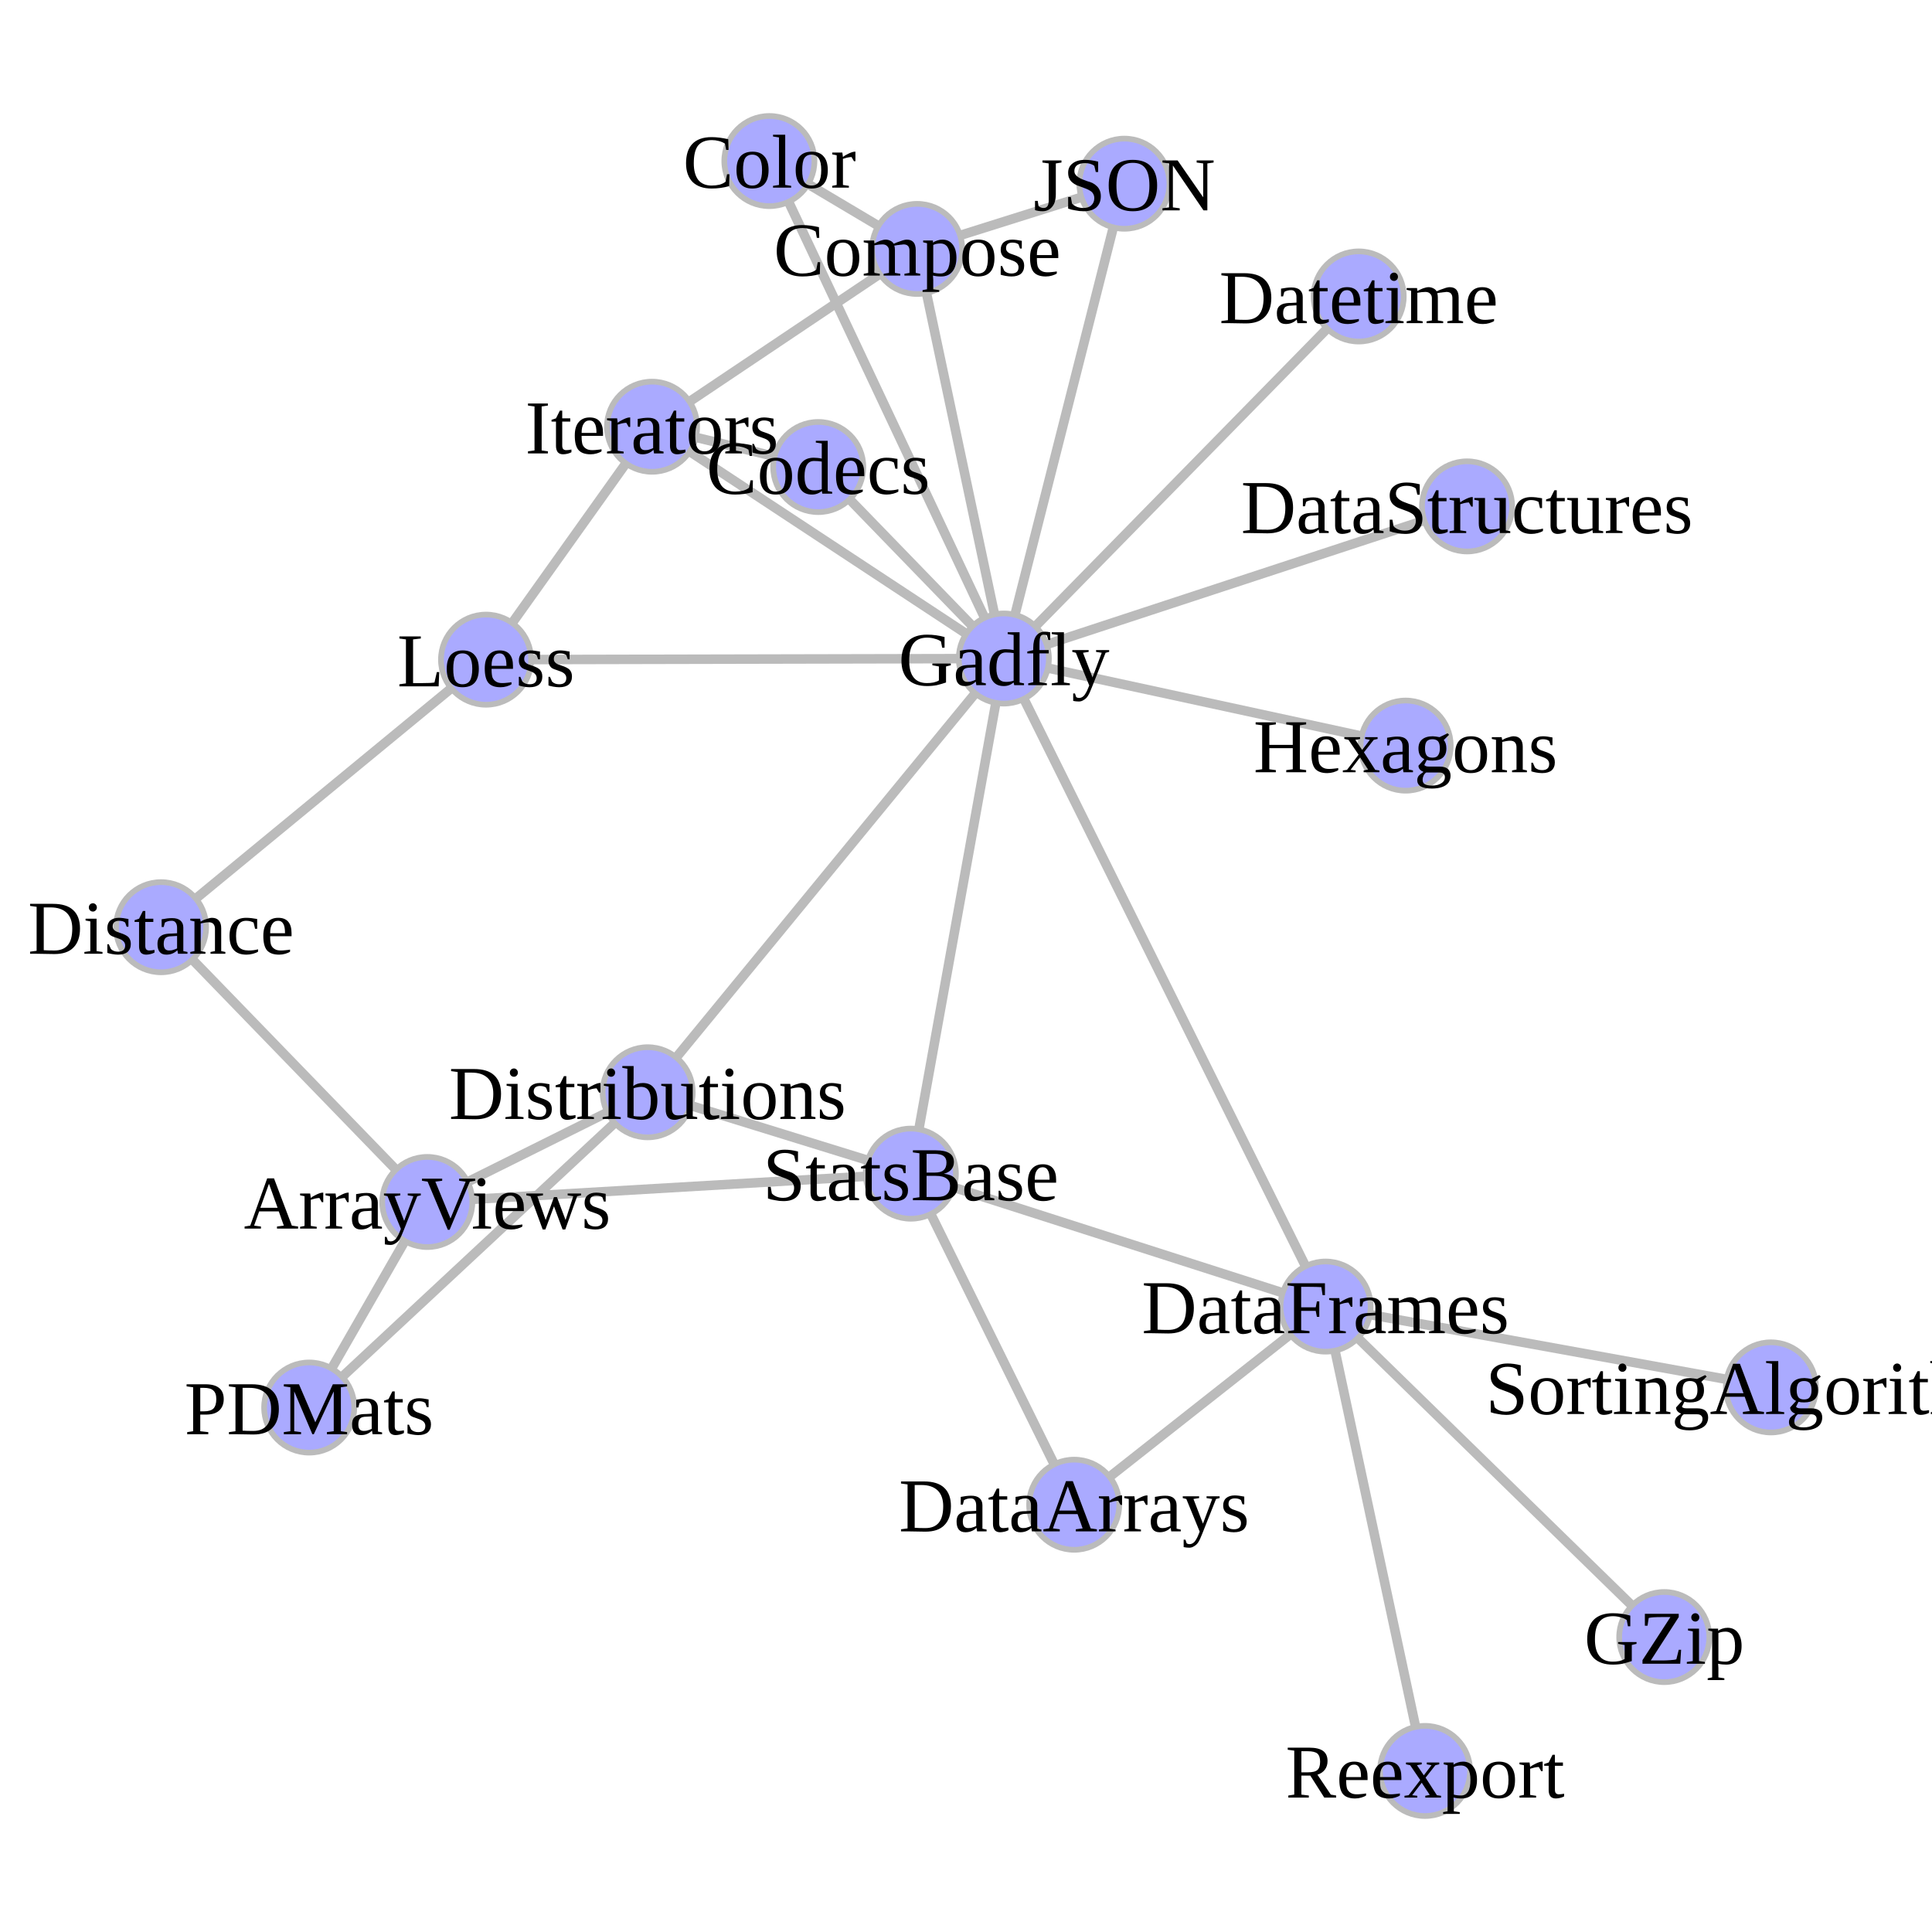
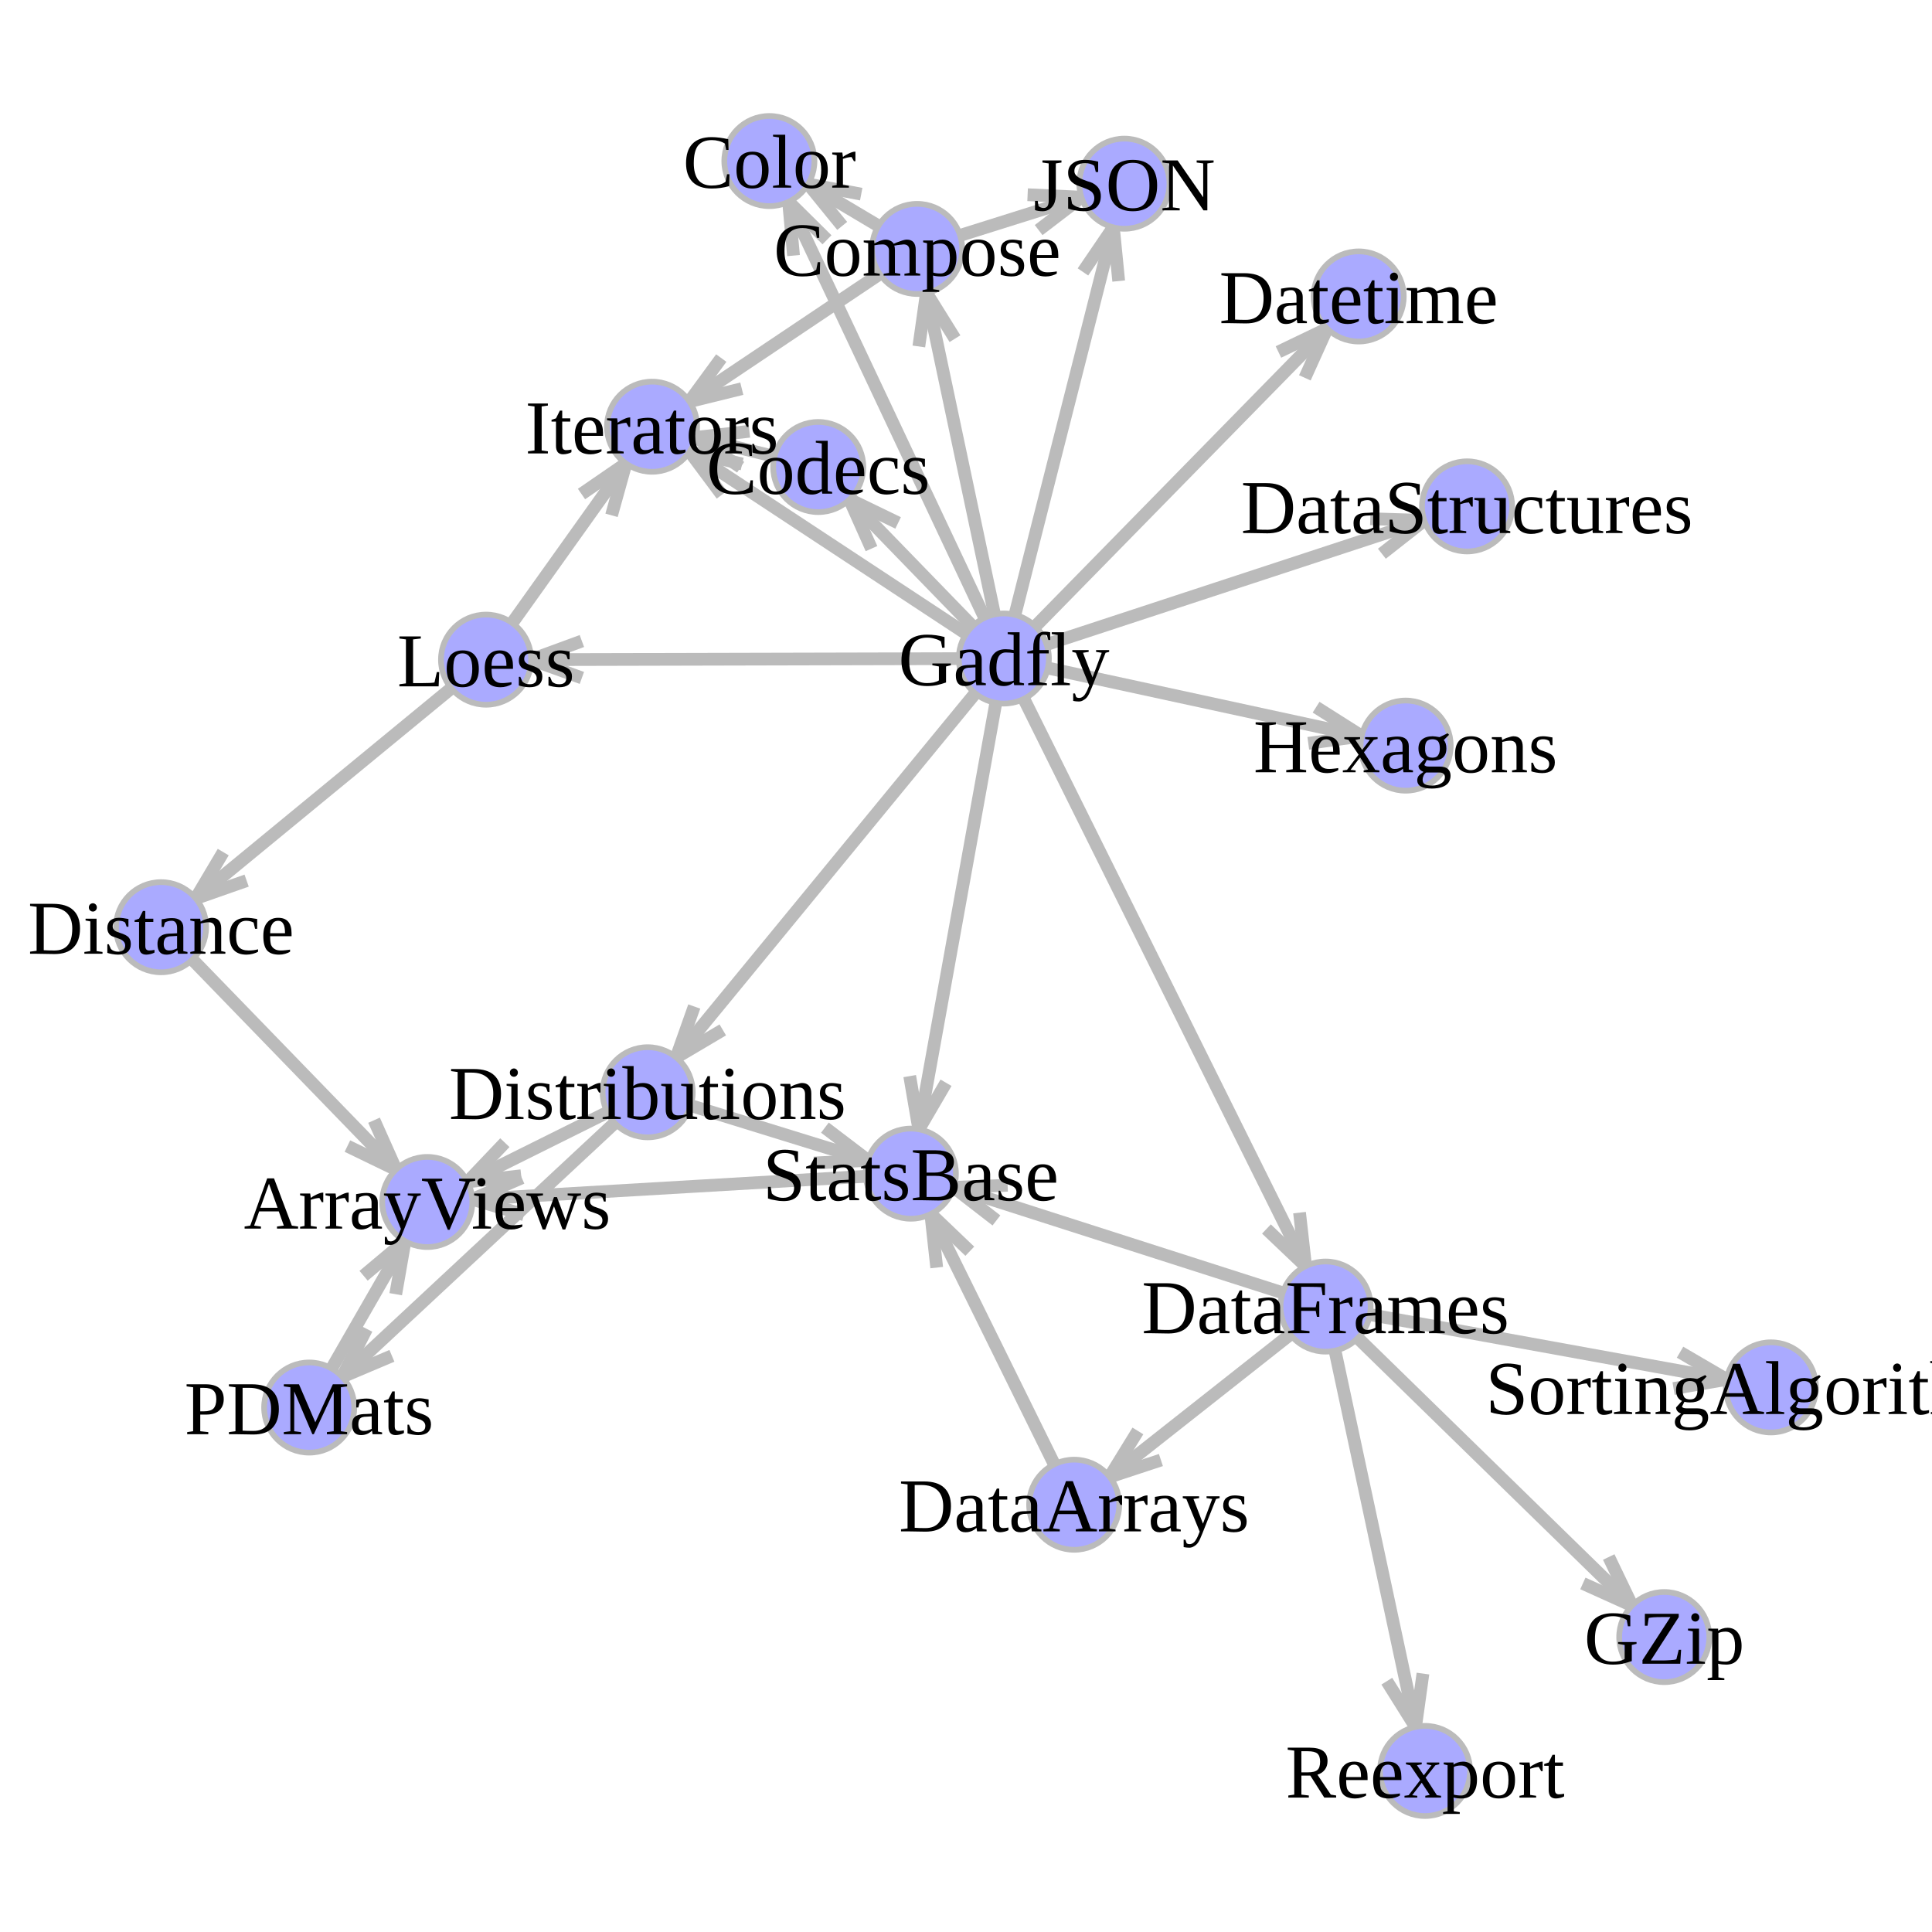
<svg xmlns="http://www.w3.org/2000/svg" version="1.2" width="101.6mm" height="101.6mm" viewBox="0 0 101.6 101.6" stroke="none" fill="#000000" stroke-width="0.3">
-   <g stroke-width="0.5" stroke="#BBBBBB" id="fig-8cace2acfed940c7bec480c57fe338f9-element-1">
-     <path d="M48.23,13.09 L 59.13 9.66" />
-     <path d="M48.23,13.09 L 40.46 8.47" />
-     <path d="M48.23,13.09 L 34.29 22.44" />
-     <path d="M25.56,34.69 L 8.47 48.76" />
-     <path d="M25.56,34.69 L 34.29 22.44" />
-     <path d="M52.79,34.63 L 48.23 13.09" />
-     <path d="M52.79,34.63 L 25.56 34.69" />
-     <path d="M52.79,34.63 L 71.45 15.59" />
-     <path d="M52.79,34.63 L 43.03 24.56" />
-     <path d="M52.79,34.63 L 34.06 57.44" />
-     <path d="M52.79,34.63 L 69.71 68.71" />
-     <path d="M52.79,34.63 L 59.13 9.66" />
-     <path d="M52.79,34.63 L 40.46 8.47" />
-     <path d="M52.79,34.63 L 34.29 22.44" />
-     <path d="M52.79,34.63 L 77.15 26.63" />
-     <path d="M52.79,34.63 L 73.92 39.21" />
-     <path d="M52.79,34.63 L 47.9 61.72" />
-     <path d="M43.03,24.56 L 34.29 22.44" />
-     <path d="M8.47,48.76 L 22.47 63.21" />
-     <path d="M56.49,79.13 L 47.9 61.72" />
-     <path d="M16.26,74.02 L 22.47 63.21" />
-     <path d="M34.06,57.44 L 22.47 63.21" />
-     <path d="M34.06,57.44 L 16.26 74.02" />
-     <path d="M34.06,57.44 L 47.9 61.72" />
-     <path d="M69.71,68.71 L 74.94 93.13" />
-     <path d="M69.71,68.71 L 87.52 86.09" />
-     <path d="M69.71,68.71 L 56.49 79.13" />
-     <path d="M69.71,68.71 L 93.13 72.96" />
-     <path d="M69.71,68.71 L 47.9 61.72" />
-     <path d="M47.9,61.72 L 22.47 63.21" />
+   <g stroke-width="0.67" stroke="#BBBBBB" id="fig-8cace2acfed940c7bec480c57fe338f9-element-1">
+     <path d="M54.62,12.1 L 56.88 10.37" />
+     <path d="M54.04,10.24 L 56.88 10.37" />
+     <path d="M48.23,13.09 L 56.88 10.37" />
+     <path d="M45.29,10.21 L 42.5 9.68" />
+     <path d="M44.29,11.88 L 42.5 9.68" />
+     <path d="M48.23,13.09 L 42.5 9.68" />
+     <path d="M37.93,18.83 L 36.25 21.12" />
+     <path d="M39.01,20.44 L 36.25 21.12" />
+     <path d="M48.23,13.09 L 36.25 21.12" />
+     <path d="M11.74,44.81 L 10.29 47.25" />
+     <path d="M12.97,46.31 L 10.29 47.25" />
+     <path d="M25.56,34.69 L 10.29 47.25" />
+     <path d="M32.16,27.1 L 32.92 24.37" />
+     <path d="M30.58,25.98 L 32.92 24.37" />
+     <path d="M25.56,34.69 L 32.92 24.37" />
+     <path d="M50.22,17.81 L 48.72 15.4" />
+     <path d="M48.32,18.22 L 48.72 15.4" />
+     <path d="M52.79,34.63 L 48.72 15.4" />
+     <path d="M30.6,33.71 L 27.93 34.69" />
+     <path d="M30.6,35.65 L 27.93 34.69" />
+     <path d="M52.79,34.63 L 27.93 34.69" />
+     <path d="M68.62,19.87 L 69.79 17.28" />
+     <path d="M67.23,18.51 L 69.79 17.28" />
+     <path d="M52.79,34.63 L 69.79 17.28" />
+     <path d="M47.23,27.5 L 44.67 26.26" />
+     <path d="M45.83,28.85 L 44.67 26.26" />
+     <path d="M52.79,34.63 L 44.67 26.26" />
+     <path d="M36.51,52.93 L 35.56 55.61" />
+     <path d="M38.01,54.16 L 35.56 55.61" />
+     <path d="M52.79,34.63 L 35.56 55.61" />
+     <path d="M66.6,64.63 L 68.66 66.59" />
+     <path d="M68.34,63.77 L 68.66 66.59" />
+     <path d="M52.79,34.63 L 68.66 66.59" />
+     <path d="M58.83,14.78 L 58.55 11.95" />
+     <path d="M56.95,14.3 L 58.55 11.95" />
+     <path d="M52.79,34.63 L 58.55 11.95" />
+     <path d="M43.49,12.61 L 41.47 10.61" />
+     <path d="M41.73,13.44 L 41.47 10.61" />
+     <path d="M52.79,34.63 L 41.47 10.61" />
+     <path d="M39.03,24.4 L 36.26 23.74" />
+     <path d="M37.96,26.02 L 36.26 23.74" />
+     <path d="M52.79,34.63 L 36.26 23.74" />
+     <path d="M72.67,29.12 L 74.9 27.37" />
+     <path d="M72.06,27.28 L 74.9 27.37" />
+     <path d="M52.79,34.63 L 74.9 27.37" />
+     <path d="M68.8,39.09 L 71.61 38.71" />
+     <path d="M69.21,37.19 L 71.61 38.71" />
+     <path d="M52.79,34.63 L 71.61 38.71" />
+     <path d="M47.84,56.59 L 48.32 59.39" />
+     <path d="M49.75,56.94 L 48.32 59.39" />
+     <path d="M52.79,34.63 L 48.32 59.39" />
+     <path d="M39.41,22.68 L 36.59 23" />
+     <path d="M38.95,24.57 L 36.59 23" />
+     <path d="M43.03,24.56 L 36.59 23" />
+     <path d="M18.27,60.27 L 20.83 61.51" />
+     <path d="M19.67,58.91 L 20.83 61.51" />
+     <path d="M8.47,48.76 L 20.83 61.51" />
+     <path d="M51,65.8 L 48.95 63.84" />
+     <path d="M49.26,66.66 L 48.95 63.84" />
+     <path d="M56.49,79.13 L 48.95 63.84" />
+     <path d="M20.81,68.06 L 21.3 65.26" />
+     <path d="M19.12,67.09 L 21.3 65.26" />
+     <path d="M16.26,74.02 L 21.3 65.26" />
+     <path d="M26.55,60.09 L 24.59 62.15" />
+     <path d="M27.41,61.83 L 24.59 62.15" />
+     <path d="M34.06,57.44 L 24.59 62.15" />
+     <path d="M19.28,69.88 L 17.99 72.41" />
+     <path d="M20.61,71.3 L 17.99 72.41" />
+     <path d="M34.06,57.44 L 17.99 72.41" />
+     <path d="M42.8,61.16 L 45.64 61.02" />
+     <path d="M43.38,59.3 L 45.64 61.02" />
+     <path d="M34.06,57.44 L 45.64 61.02" />
+     <path d="M72.93,88.41 L 74.44 90.82" />
+     <path d="M74.83,88.01 L 74.44 90.82" />
+     <path d="M69.71,68.71 L 74.44 90.82" />
+     <path d="M83.24,83.27 L 85.83 84.44" />
+     <path d="M84.6,81.88 L 85.83 84.44" />
+     <path d="M69.71,68.71 L 85.83 84.44" />
+     <path d="M59.84,75.25 L 58.35 77.67" />
+     <path d="M61.05,76.78 L 58.35 77.67" />
+     <path d="M69.71,68.71 L 58.35 77.67" />
+     <path d="M88.01,73.02 L 90.8 72.54" />
+     <path d="M88.35,71.11 L 90.8 72.54" />
+     <path d="M69.71,68.71 L 90.8 72.54" />
+     <path d="M52.99,62.33 L 50.15 62.44" />
+     <path d="M52.4,64.18 L 50.15 62.44" />
+     <path d="M69.71,68.71 L 50.15 62.44" />
+     <path d="M27.44,61.94 L 24.84 63.07" />
+     <path d="M27.56,63.88 L 24.84 63.07" />
+     <path d="M47.9,61.72 L 24.84 63.07" />
  </g>
  <g stroke="#BBBBBB" fill="#AAAAFF" id="fig-8cace2acfed940c7bec480c57fe338f9-element-2">
    <circle cx="48.23" cy="13.09" r="2.37" />
    <circle cx="74.94" cy="93.13" r="2.37" />
    <circle cx="25.56" cy="34.69" r="2.37" />
    <circle cx="52.79" cy="34.63" r="2.37" />
    <circle cx="87.52" cy="86.09" r="2.37" />
    <circle cx="22.47" cy="63.21" r="2.37" />
    <circle cx="71.45" cy="15.59" r="2.37" />
    <circle cx="43.03" cy="24.56" r="2.37" />
    <circle cx="8.47" cy="48.76" r="2.37" />
    <circle cx="56.49" cy="79.13" r="2.37" />
    <circle cx="16.26" cy="74.02" r="2.37" />
    <circle cx="34.06" cy="57.44" r="2.37" />
    <circle cx="69.71" cy="68.71" r="2.37" />
    <circle cx="59.13" cy="9.66" r="2.37" />
    <circle cx="40.46" cy="8.47" r="2.37" />
    <circle cx="93.13" cy="72.96" r="2.37" />
    <circle cx="34.29" cy="22.44" r="2.37" />
    <circle cx="77.15" cy="26.63" r="2.37" />
    <circle cx="73.92" cy="39.21" r="2.37" />
    <circle cx="47.9" cy="61.72" r="2.37" />
  </g>
  <g font-size="4" stroke="none" fill="#000000" id="fig-8cace2acfed940c7bec480c57fe338f9-element-3">
    <text x="48.23" y="13.09" text-anchor="middle" dy="0.35em">Compose</text>
    <text x="74.94" y="93.13" text-anchor="middle" dy="0.35em">Reexport</text>
    <text x="25.56" y="34.69" text-anchor="middle" dy="0.35em">Loess</text>
    <text x="52.79" y="34.63" text-anchor="middle" dy="0.35em">Gadfly</text>
    <text x="87.52" y="86.09" text-anchor="middle" dy="0.35em">GZip</text>
    <text x="22.47" y="63.21" text-anchor="middle" dy="0.35em">ArrayViews</text>
    <text x="71.45" y="15.59" text-anchor="middle" dy="0.35em">Datetime</text>
    <text x="43.03" y="24.56" text-anchor="middle" dy="0.35em">Codecs</text>
    <text x="8.47" y="48.76" text-anchor="middle" dy="0.35em">Distance</text>
    <text x="56.49" y="79.13" text-anchor="middle" dy="0.35em">DataArrays</text>
    <text x="16.26" y="74.02" text-anchor="middle" dy="0.35em">PDMats</text>
    <text x="34.06" y="57.44" text-anchor="middle" dy="0.35em">Distributions</text>
    <text x="69.71" y="68.71" text-anchor="middle" dy="0.35em">DataFrames</text>
    <text x="59.13" y="9.66" text-anchor="middle" dy="0.35em">JSON</text>
    <text x="40.46" y="8.47" text-anchor="middle" dy="0.35em">Color</text>
    <text x="93.13" y="72.96" text-anchor="middle" dy="0.35em">SortingAlgorithms</text>
    <text x="34.29" y="22.44" text-anchor="middle" dy="0.35em">Iterators</text>
    <text x="77.15" y="26.63" text-anchor="middle" dy="0.35em">DataStructures</text>
    <text x="73.92" y="39.21" text-anchor="middle" dy="0.35em">Hexagons</text>
    <text x="47.9" y="61.72" text-anchor="middle" dy="0.35em">StatsBase</text>
  </g>
</svg>
